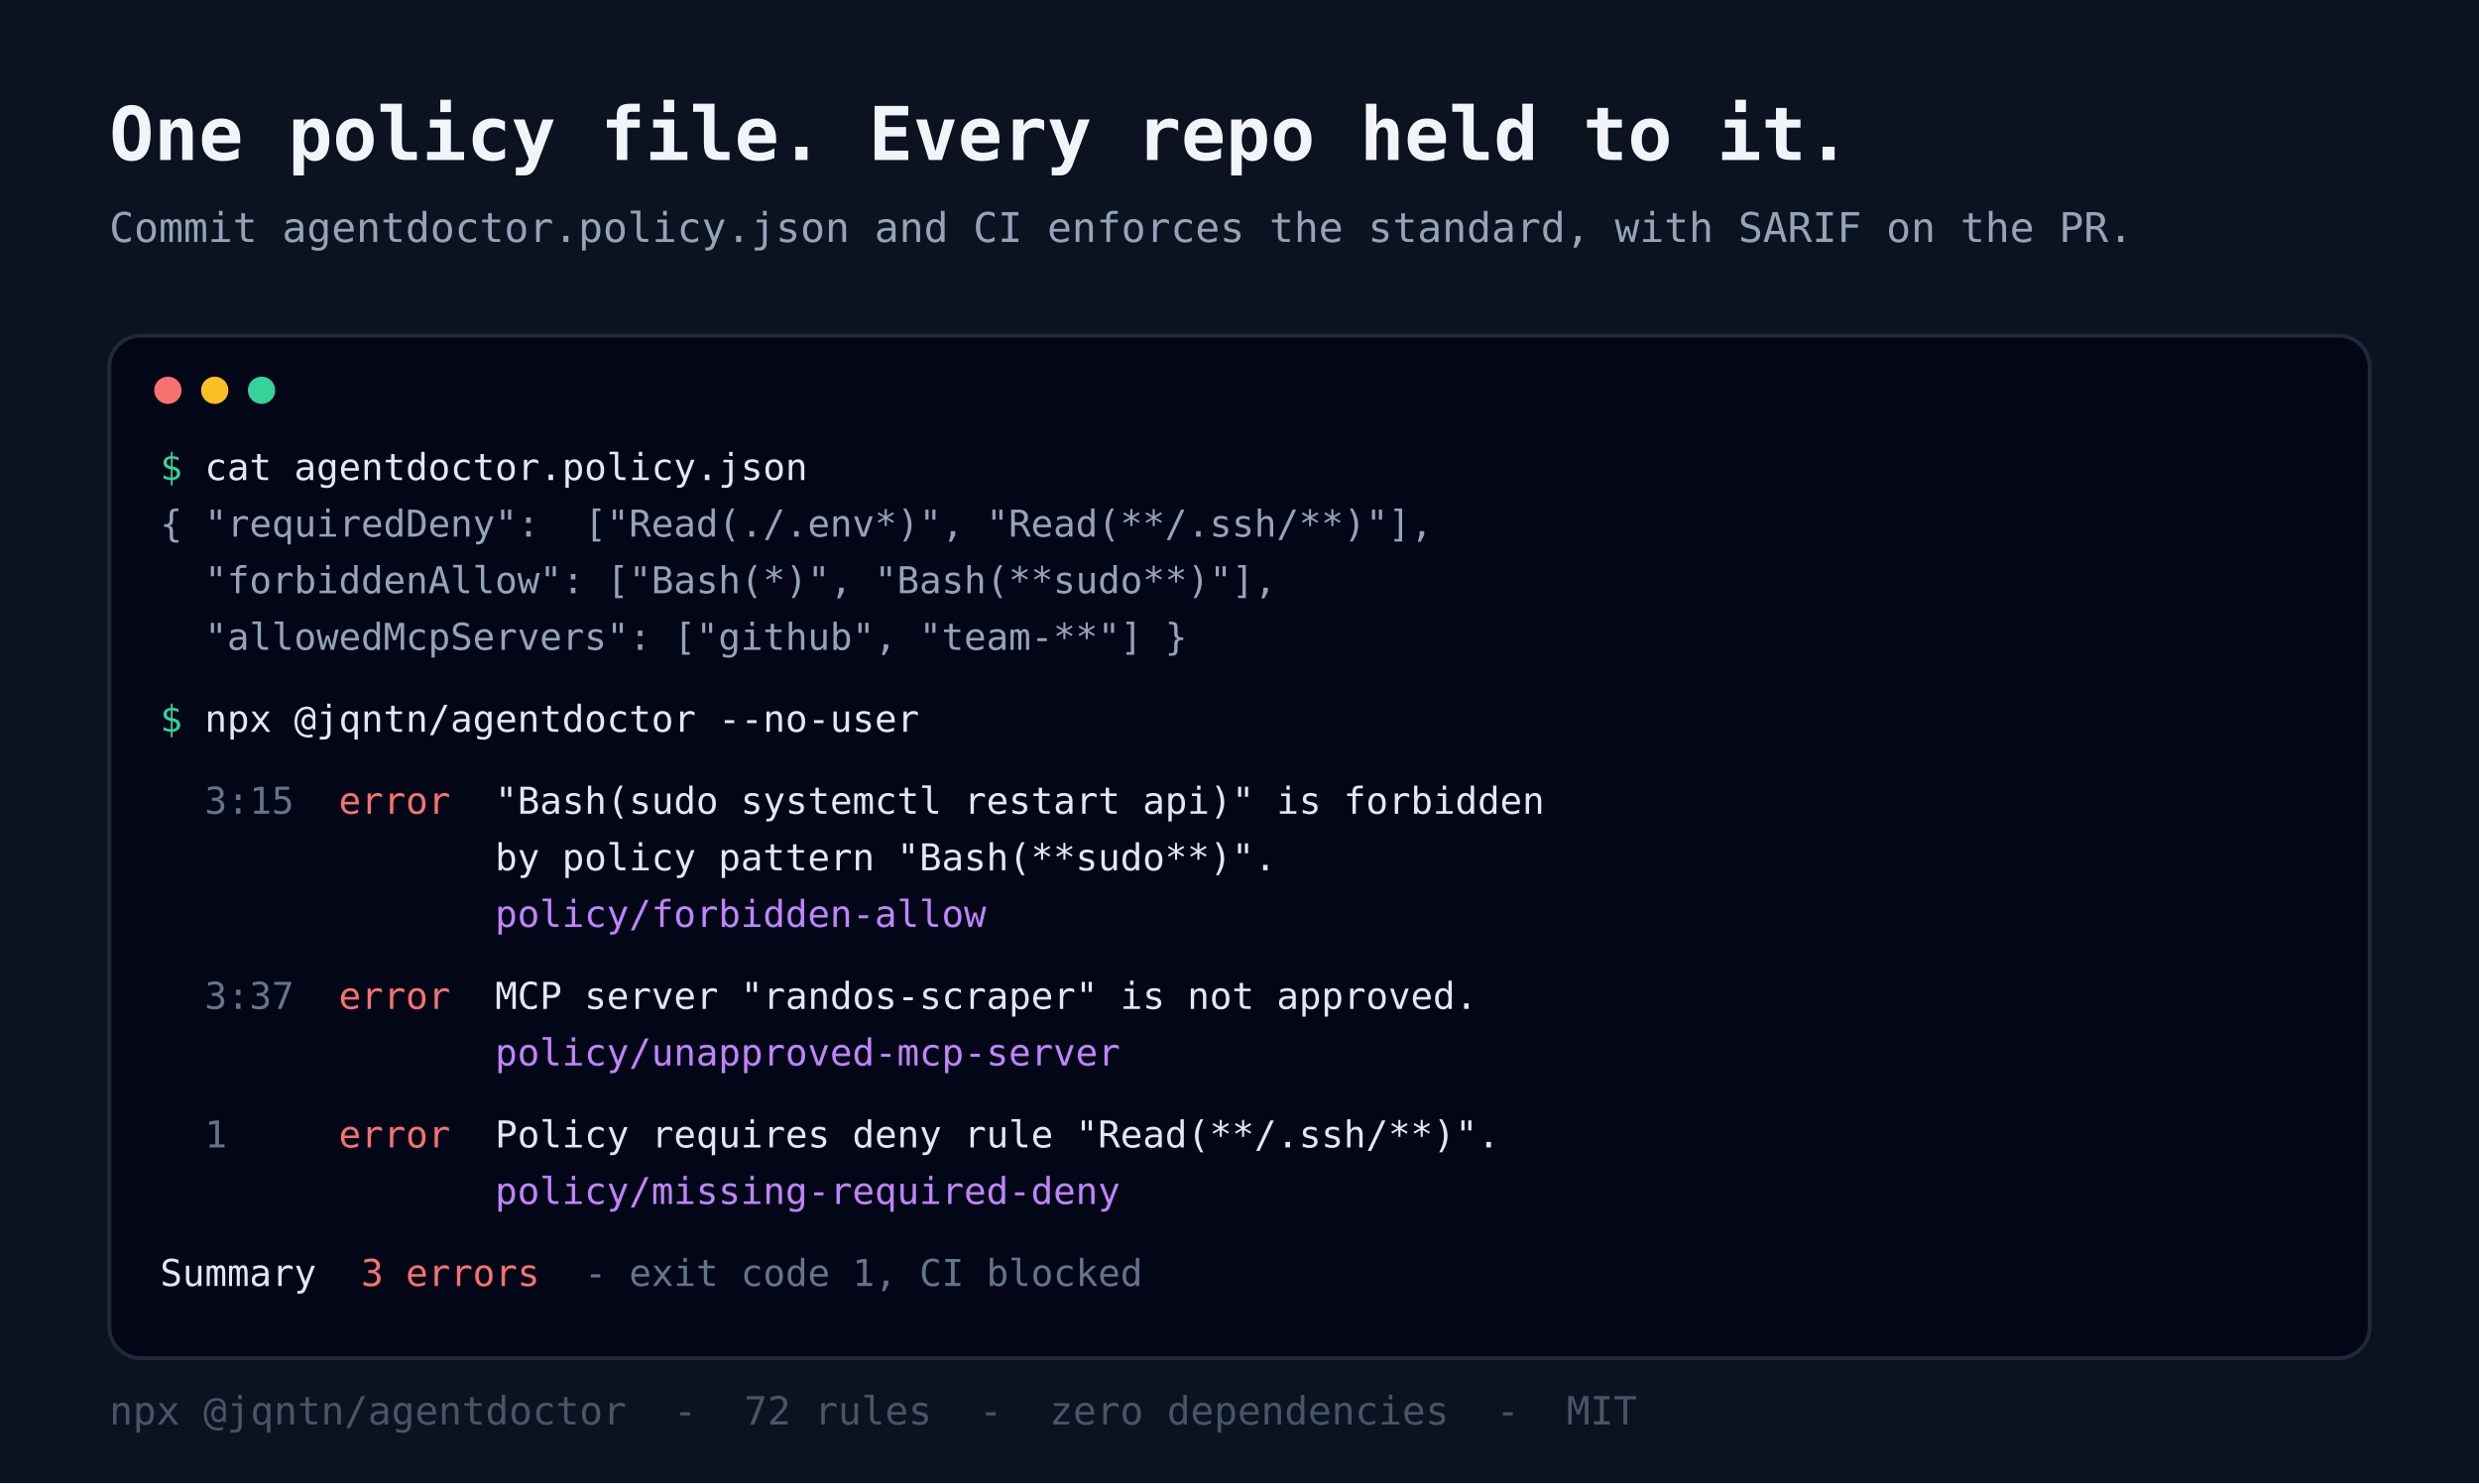
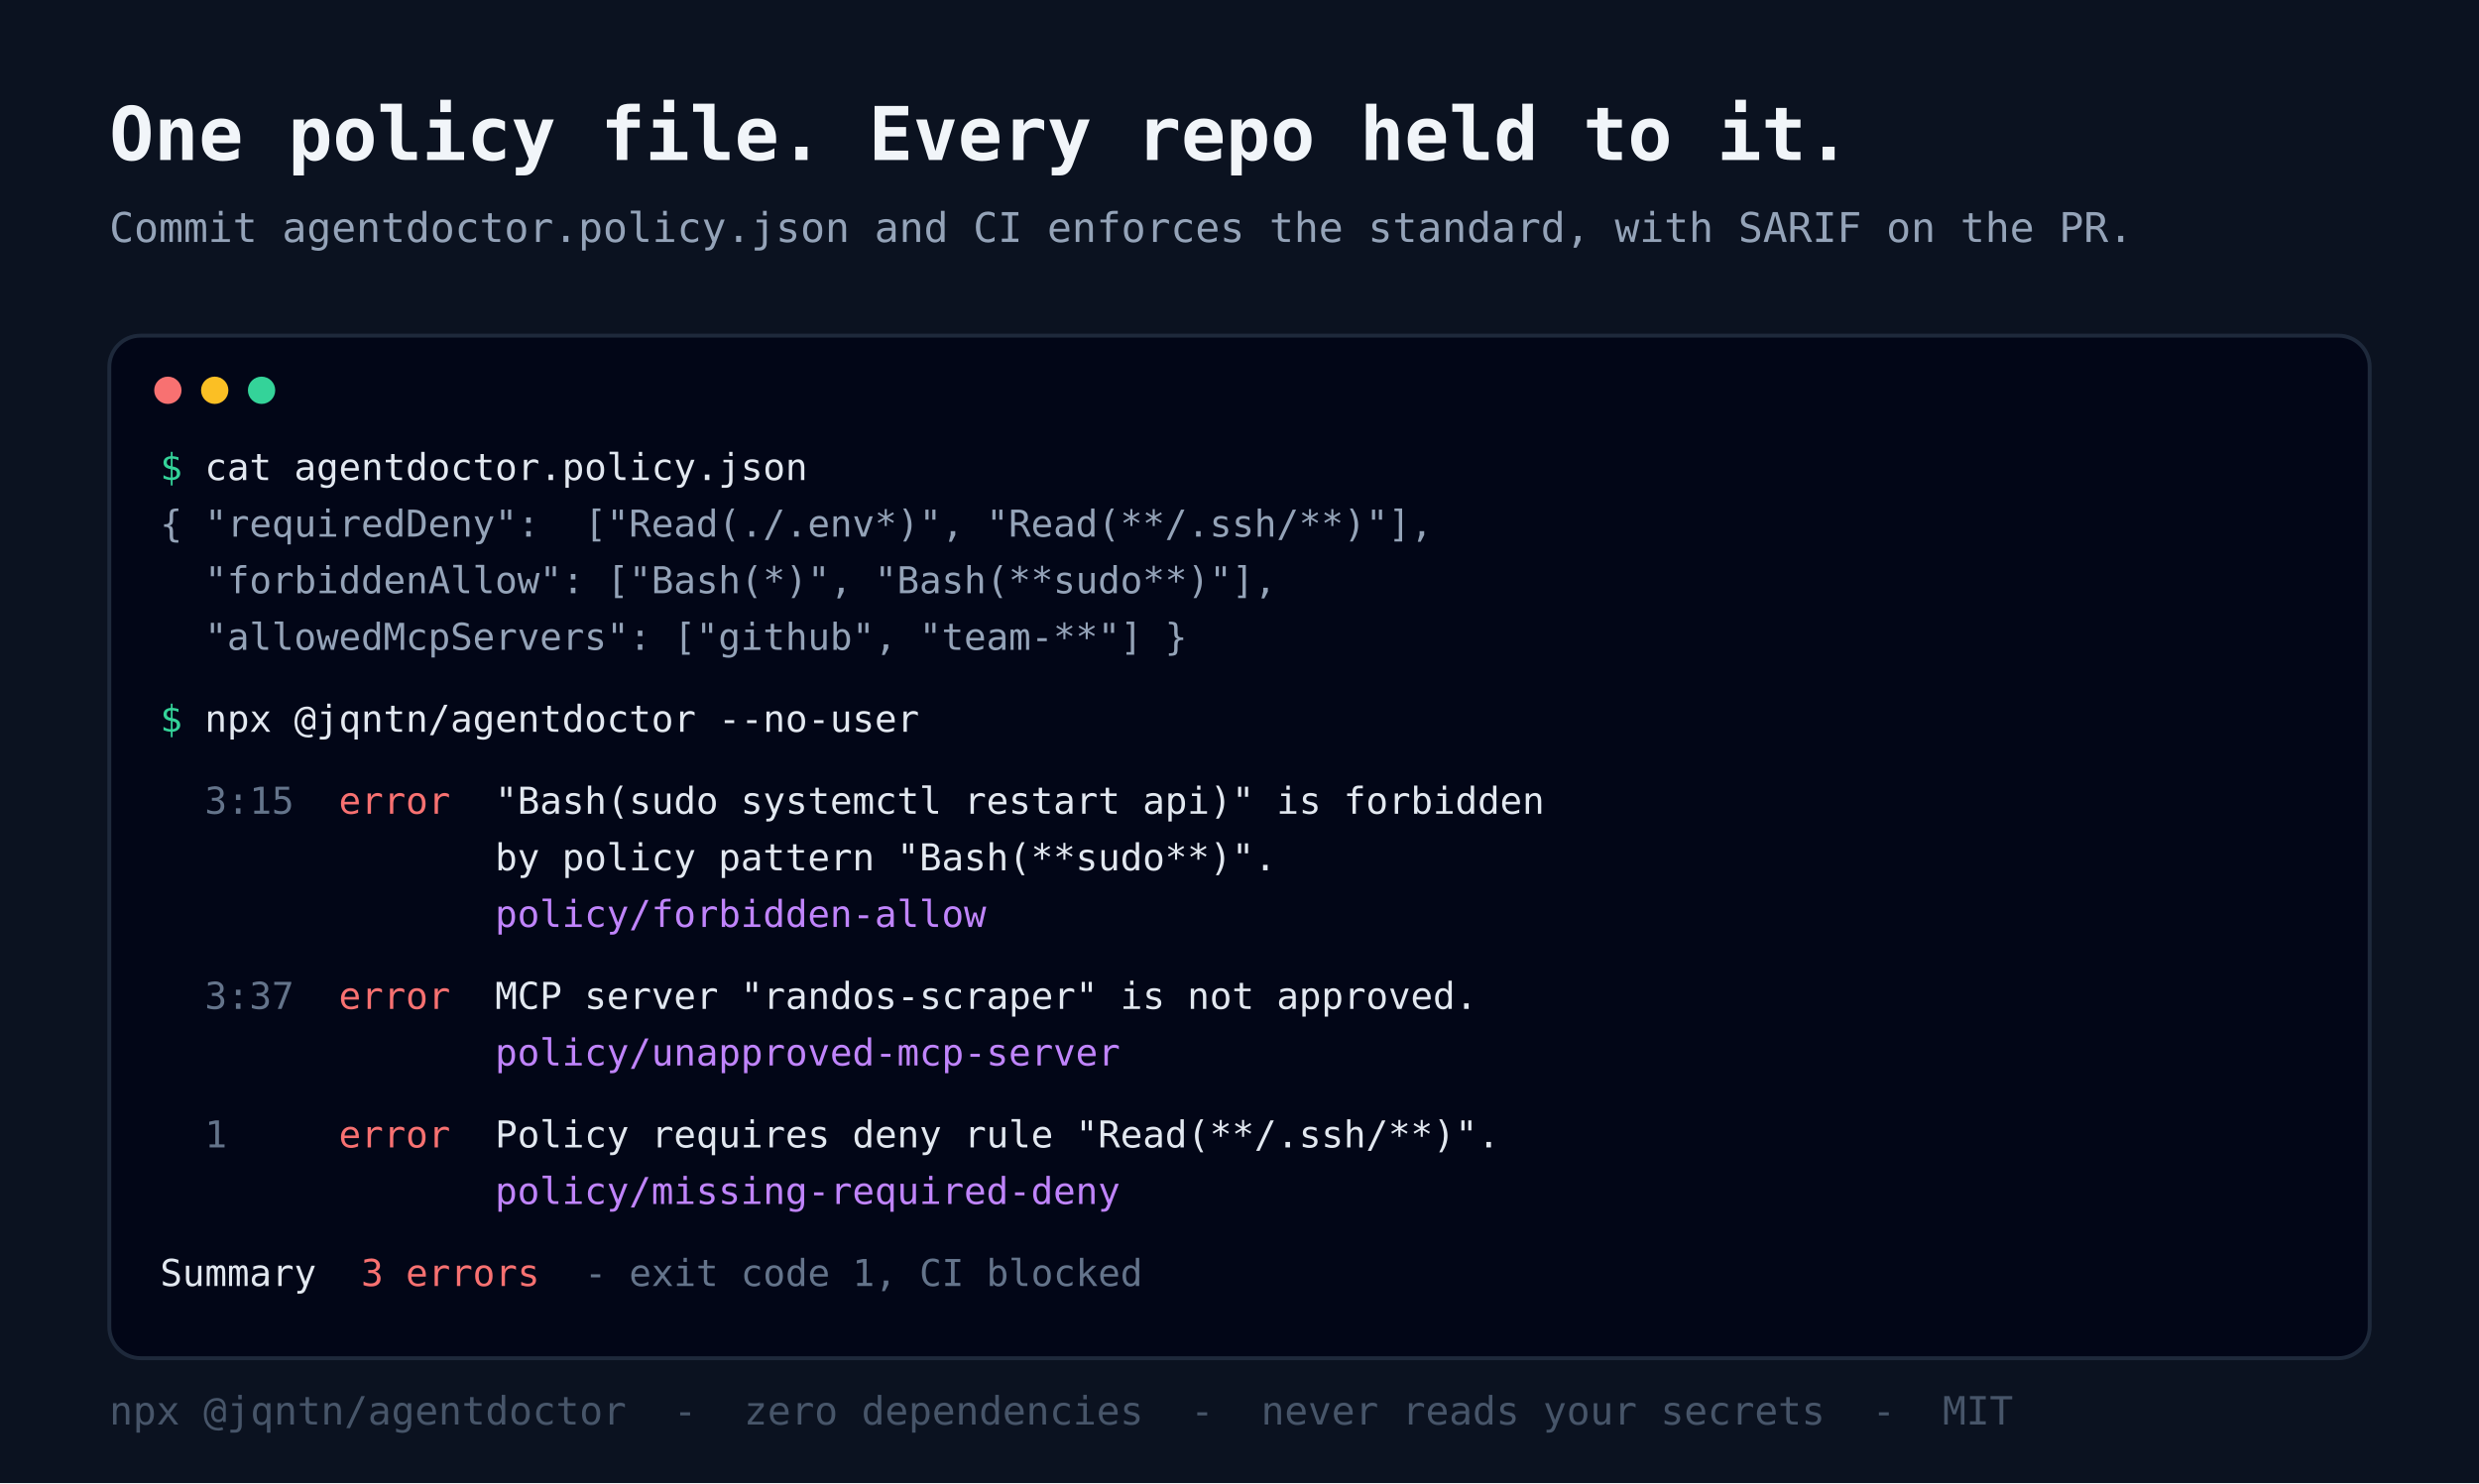
<svg xmlns="http://www.w3.org/2000/svg" viewBox="0 0 1270 760" width="1270" height="760" role="img" aria-label="One policy file. Every repo held to it.">
  <rect width="1270" height="760" fill="#0B1220" />
  <text x="56" y="82" font-family="ui-monospace,'JetBrains Mono','SF Mono',SFMono-Regular,Menlo,Consolas,monospace" font-size="38" font-weight="700" fill="#F1F5F9" xml:space="preserve">One policy file. Every repo held to it.</text>
  <text x="56" y="124" font-family="ui-monospace,'JetBrains Mono','SF Mono',SFMono-Regular,Menlo,Consolas,monospace" font-size="21" fill="#94A3B8" xml:space="preserve">Commit agentdoctor.policy.json and CI enforces the standard, with SARIF on the PR.</text>
  <rect x="56" y="172" width="1158" height="524" rx="16" fill="#020617" stroke="#1E293B" stroke-width="2" />
  <circle cx="86" cy="200" r="7" fill="#F87171" />
  <circle cx="110" cy="200" r="7" fill="#FBBF24" />
  <circle cx="134" cy="200" r="7" fill="#34D399" />
  <text y="246" font-family="ui-monospace,'JetBrains Mono','SF Mono',SFMono-Regular,Menlo,Consolas,monospace" font-size="19" xml:space="preserve">
    <tspan x="82" fill="#34D399">$ </tspan>
    <tspan x="104.884" fill="#E2E8F0">cat agentdoctor.policy.json</tspan>
  </text>
  <text y="275" font-family="ui-monospace,'JetBrains Mono','SF Mono',SFMono-Regular,Menlo,Consolas,monospace" font-size="19" xml:space="preserve">
    <tspan x="82" fill="#94A3B8">{ "requiredDeny":  ["Read(./.env*)", "Read(**/.ssh/**)"],</tspan>
  </text>
  <text y="304" font-family="ui-monospace,'JetBrains Mono','SF Mono',SFMono-Regular,Menlo,Consolas,monospace" font-size="19" xml:space="preserve">
    <tspan x="82" fill="#94A3B8">  "forbiddenAllow": ["Bash(*)", "Bash(**sudo**)"],</tspan>
  </text>
  <text y="333" font-family="ui-monospace,'JetBrains Mono','SF Mono',SFMono-Regular,Menlo,Consolas,monospace" font-size="19" xml:space="preserve">
    <tspan x="82" fill="#94A3B8">  "allowedMcpServers": ["github", "team-**"] }</tspan>
  </text>
  <text y="375" font-family="ui-monospace,'JetBrains Mono','SF Mono',SFMono-Regular,Menlo,Consolas,monospace" font-size="19" xml:space="preserve">
    <tspan x="82" fill="#34D399">$ </tspan>
    <tspan x="104.884" fill="#E2E8F0">npx @jqntn/agentdoctor --no-user</tspan>
  </text>
  <text y="417" font-family="ui-monospace,'JetBrains Mono','SF Mono',SFMono-Regular,Menlo,Consolas,monospace" font-size="19" xml:space="preserve">
    <tspan x="82" fill="#64748B">  3:15  </tspan>
    <tspan x="173.534" fill="#F87171">error</tspan>
    <tspan x="230.743" fill="#E2E8F0">  "Bash(sudo systemctl restart api)" is forbidden</tspan>
  </text>
  <text y="446" font-family="ui-monospace,'JetBrains Mono','SF Mono',SFMono-Regular,Menlo,Consolas,monospace" font-size="19" xml:space="preserve">
    <tspan x="82" fill="#E2E8F0">               by policy pattern "Bash(**sudo**)".</tspan>
  </text>
  <text y="475" font-family="ui-monospace,'JetBrains Mono','SF Mono',SFMono-Regular,Menlo,Consolas,monospace" font-size="19" xml:space="preserve">
    <tspan x="82" fill="#C084FC">               policy/forbidden-allow</tspan>
  </text>
  <text y="517" font-family="ui-monospace,'JetBrains Mono','SF Mono',SFMono-Regular,Menlo,Consolas,monospace" font-size="19" xml:space="preserve">
    <tspan x="82" fill="#64748B">  3:37  </tspan>
    <tspan x="173.534" fill="#F87171">error</tspan>
    <tspan x="230.743" fill="#E2E8F0">  MCP server "randos-scraper" is not approved.</tspan>
  </text>
  <text y="546" font-family="ui-monospace,'JetBrains Mono','SF Mono',SFMono-Regular,Menlo,Consolas,monospace" font-size="19" xml:space="preserve">
    <tspan x="82" fill="#C084FC">               policy/unapproved-mcp-server</tspan>
  </text>
  <text y="588" font-family="ui-monospace,'JetBrains Mono','SF Mono',SFMono-Regular,Menlo,Consolas,monospace" font-size="19" xml:space="preserve">
    <tspan x="82" fill="#64748B">  1     </tspan>
    <tspan x="173.534" fill="#F87171">error</tspan>
    <tspan x="230.743" fill="#E2E8F0">  Policy requires deny rule "Read(**/.ssh/**)".</tspan>
  </text>
  <text y="617" font-family="ui-monospace,'JetBrains Mono','SF Mono',SFMono-Regular,Menlo,Consolas,monospace" font-size="19" xml:space="preserve">
    <tspan x="82" fill="#C084FC">               policy/missing-required-deny</tspan>
  </text>
  <text y="659" font-family="ui-monospace,'JetBrains Mono','SF Mono',SFMono-Regular,Menlo,Consolas,monospace" font-size="19" xml:space="preserve">
    <tspan x="82" fill="#E2E8F0">Summary  </tspan>
    <tspan x="184.976" fill="#F87171">3 errors</tspan>
    <tspan x="276.511" fill="#64748B">  - exit code 1, CI blocked</tspan>
  </text>
-   <text x="56" y="730" font-family="ui-monospace,'JetBrains Mono','SF Mono',SFMono-Regular,Menlo,Consolas,monospace" font-size="20" fill="#475569" xml:space="preserve">npx @jqntn/agentdoctor  -  72 rules  -  zero dependencies  -  MIT</text>
+   <text x="56" y="730" font-family="ui-monospace,'JetBrains Mono','SF Mono',SFMono-Regular,Menlo,Consolas,monospace" font-size="20" fill="#475569" xml:space="preserve">npx @jqntn/agentdoctor  -  zero dependencies  -  never reads your secrets  -  MIT</text>
</svg>
